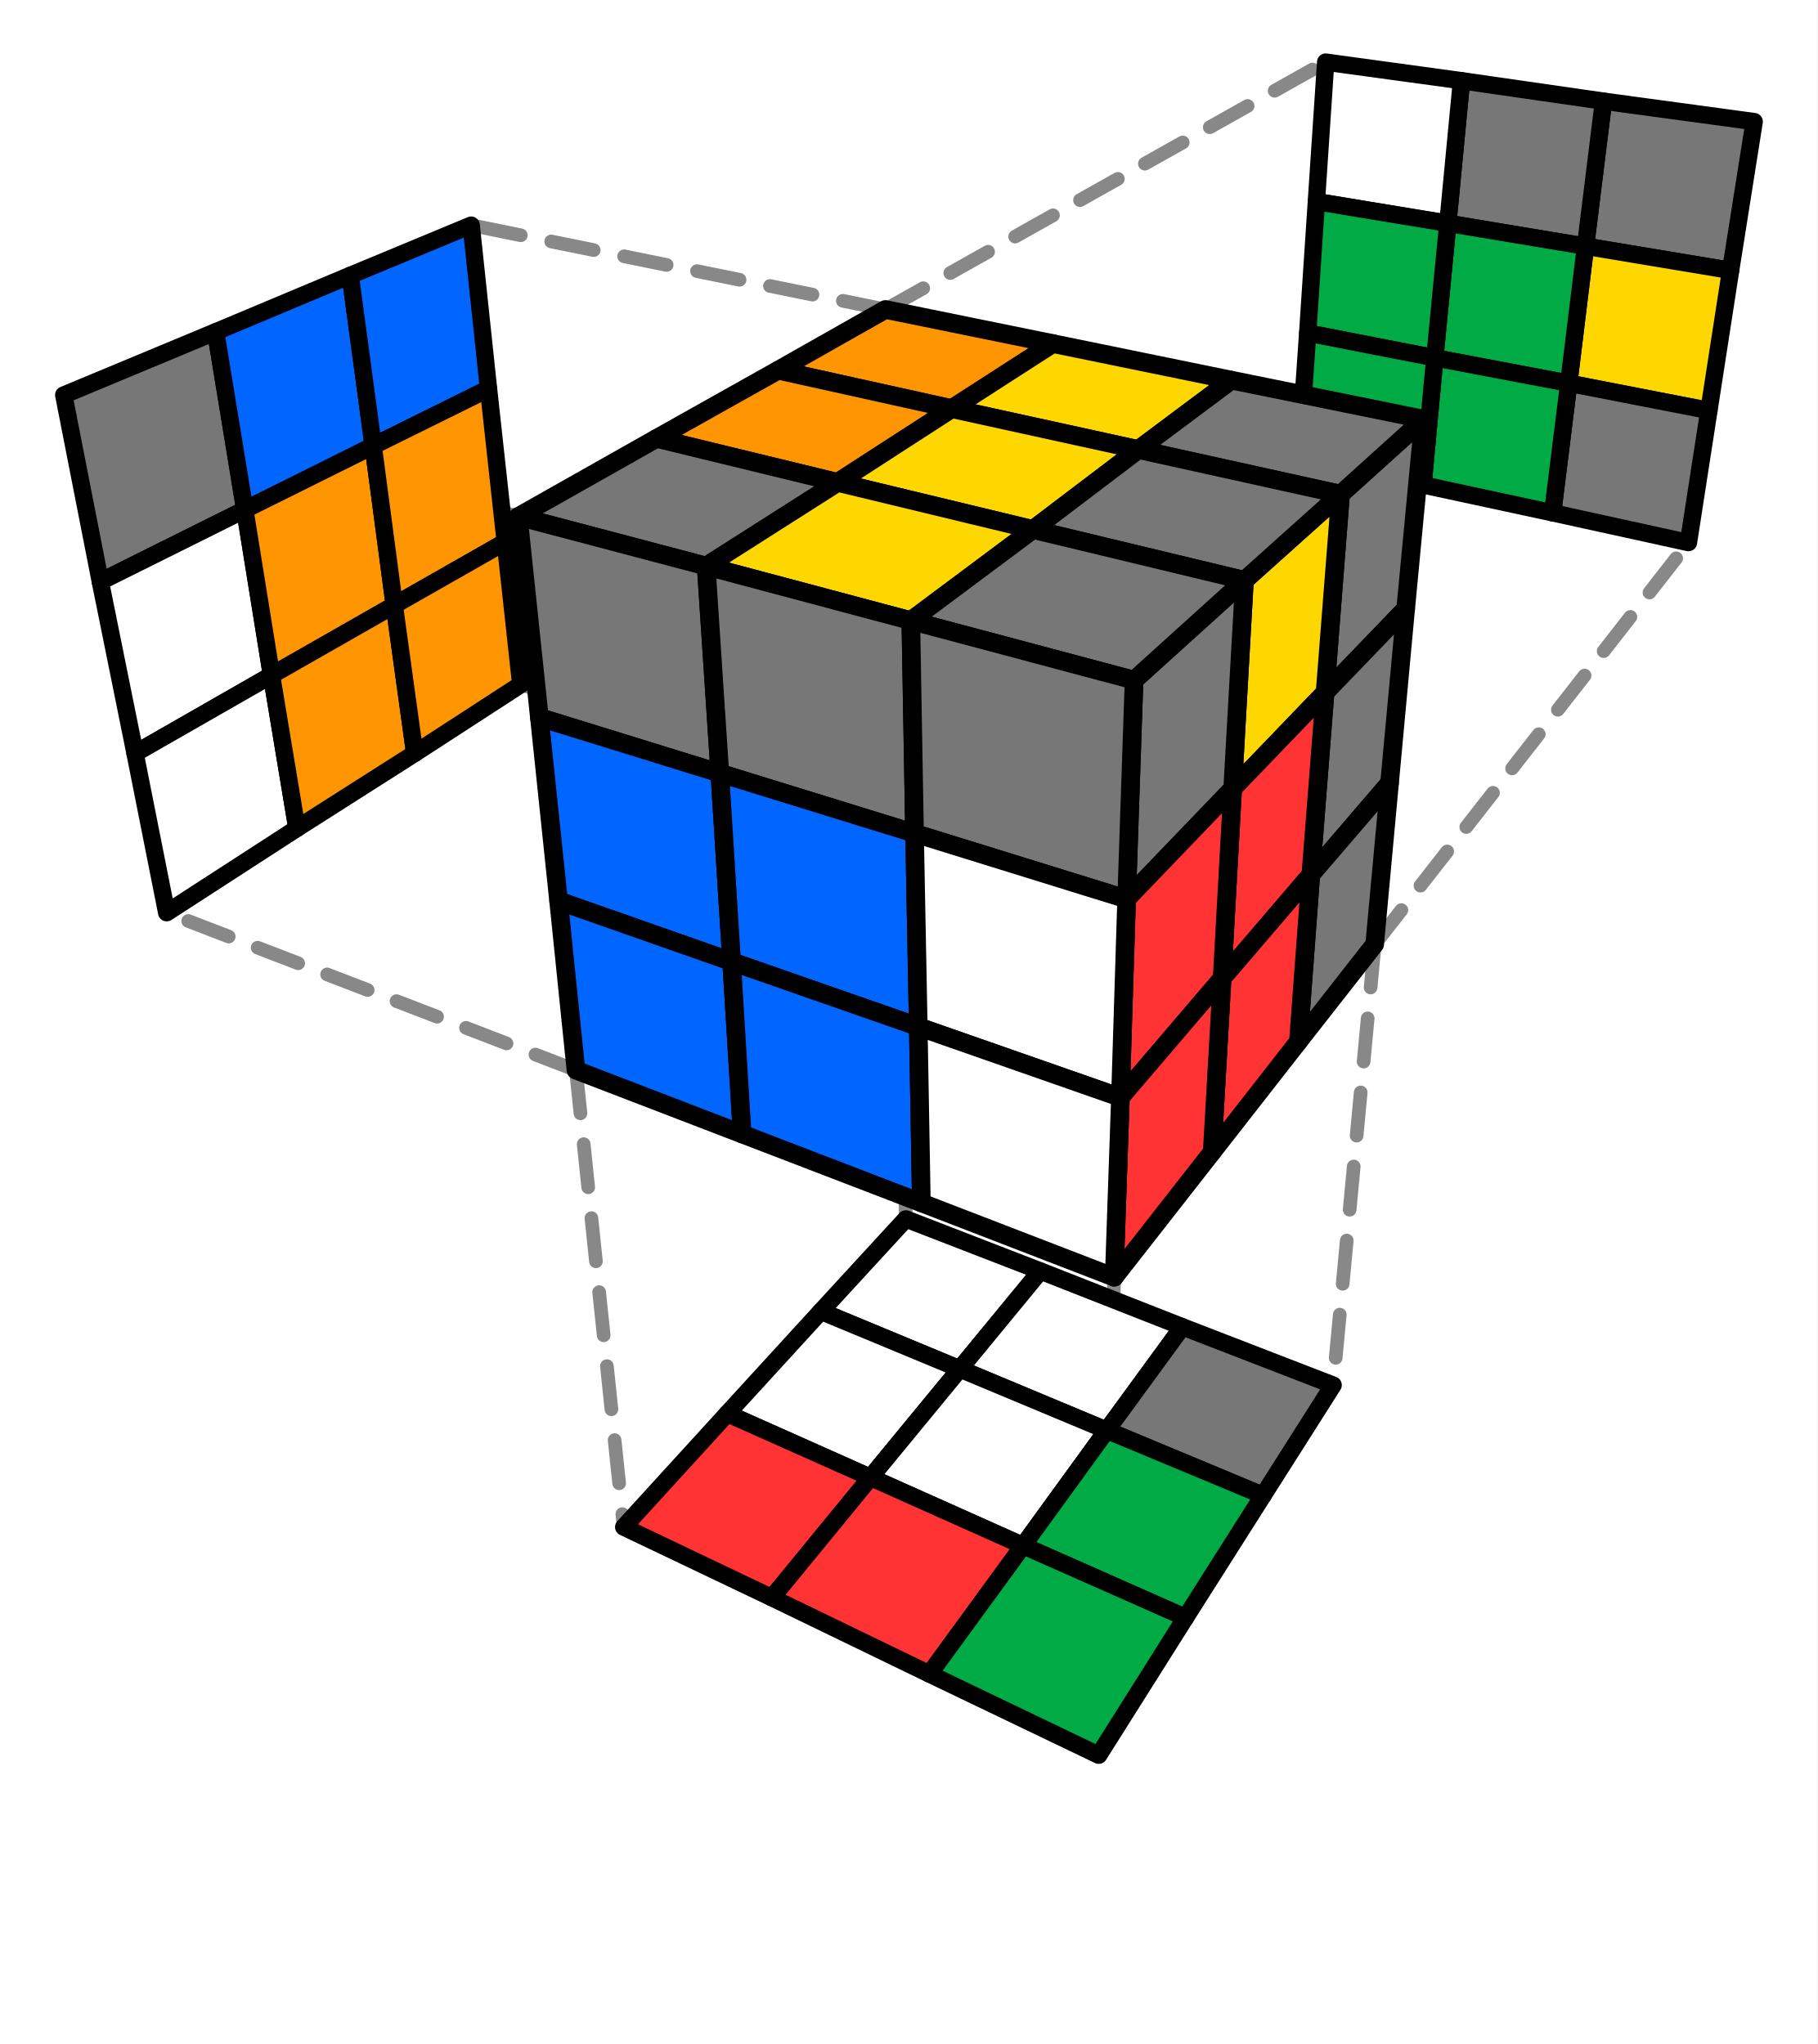
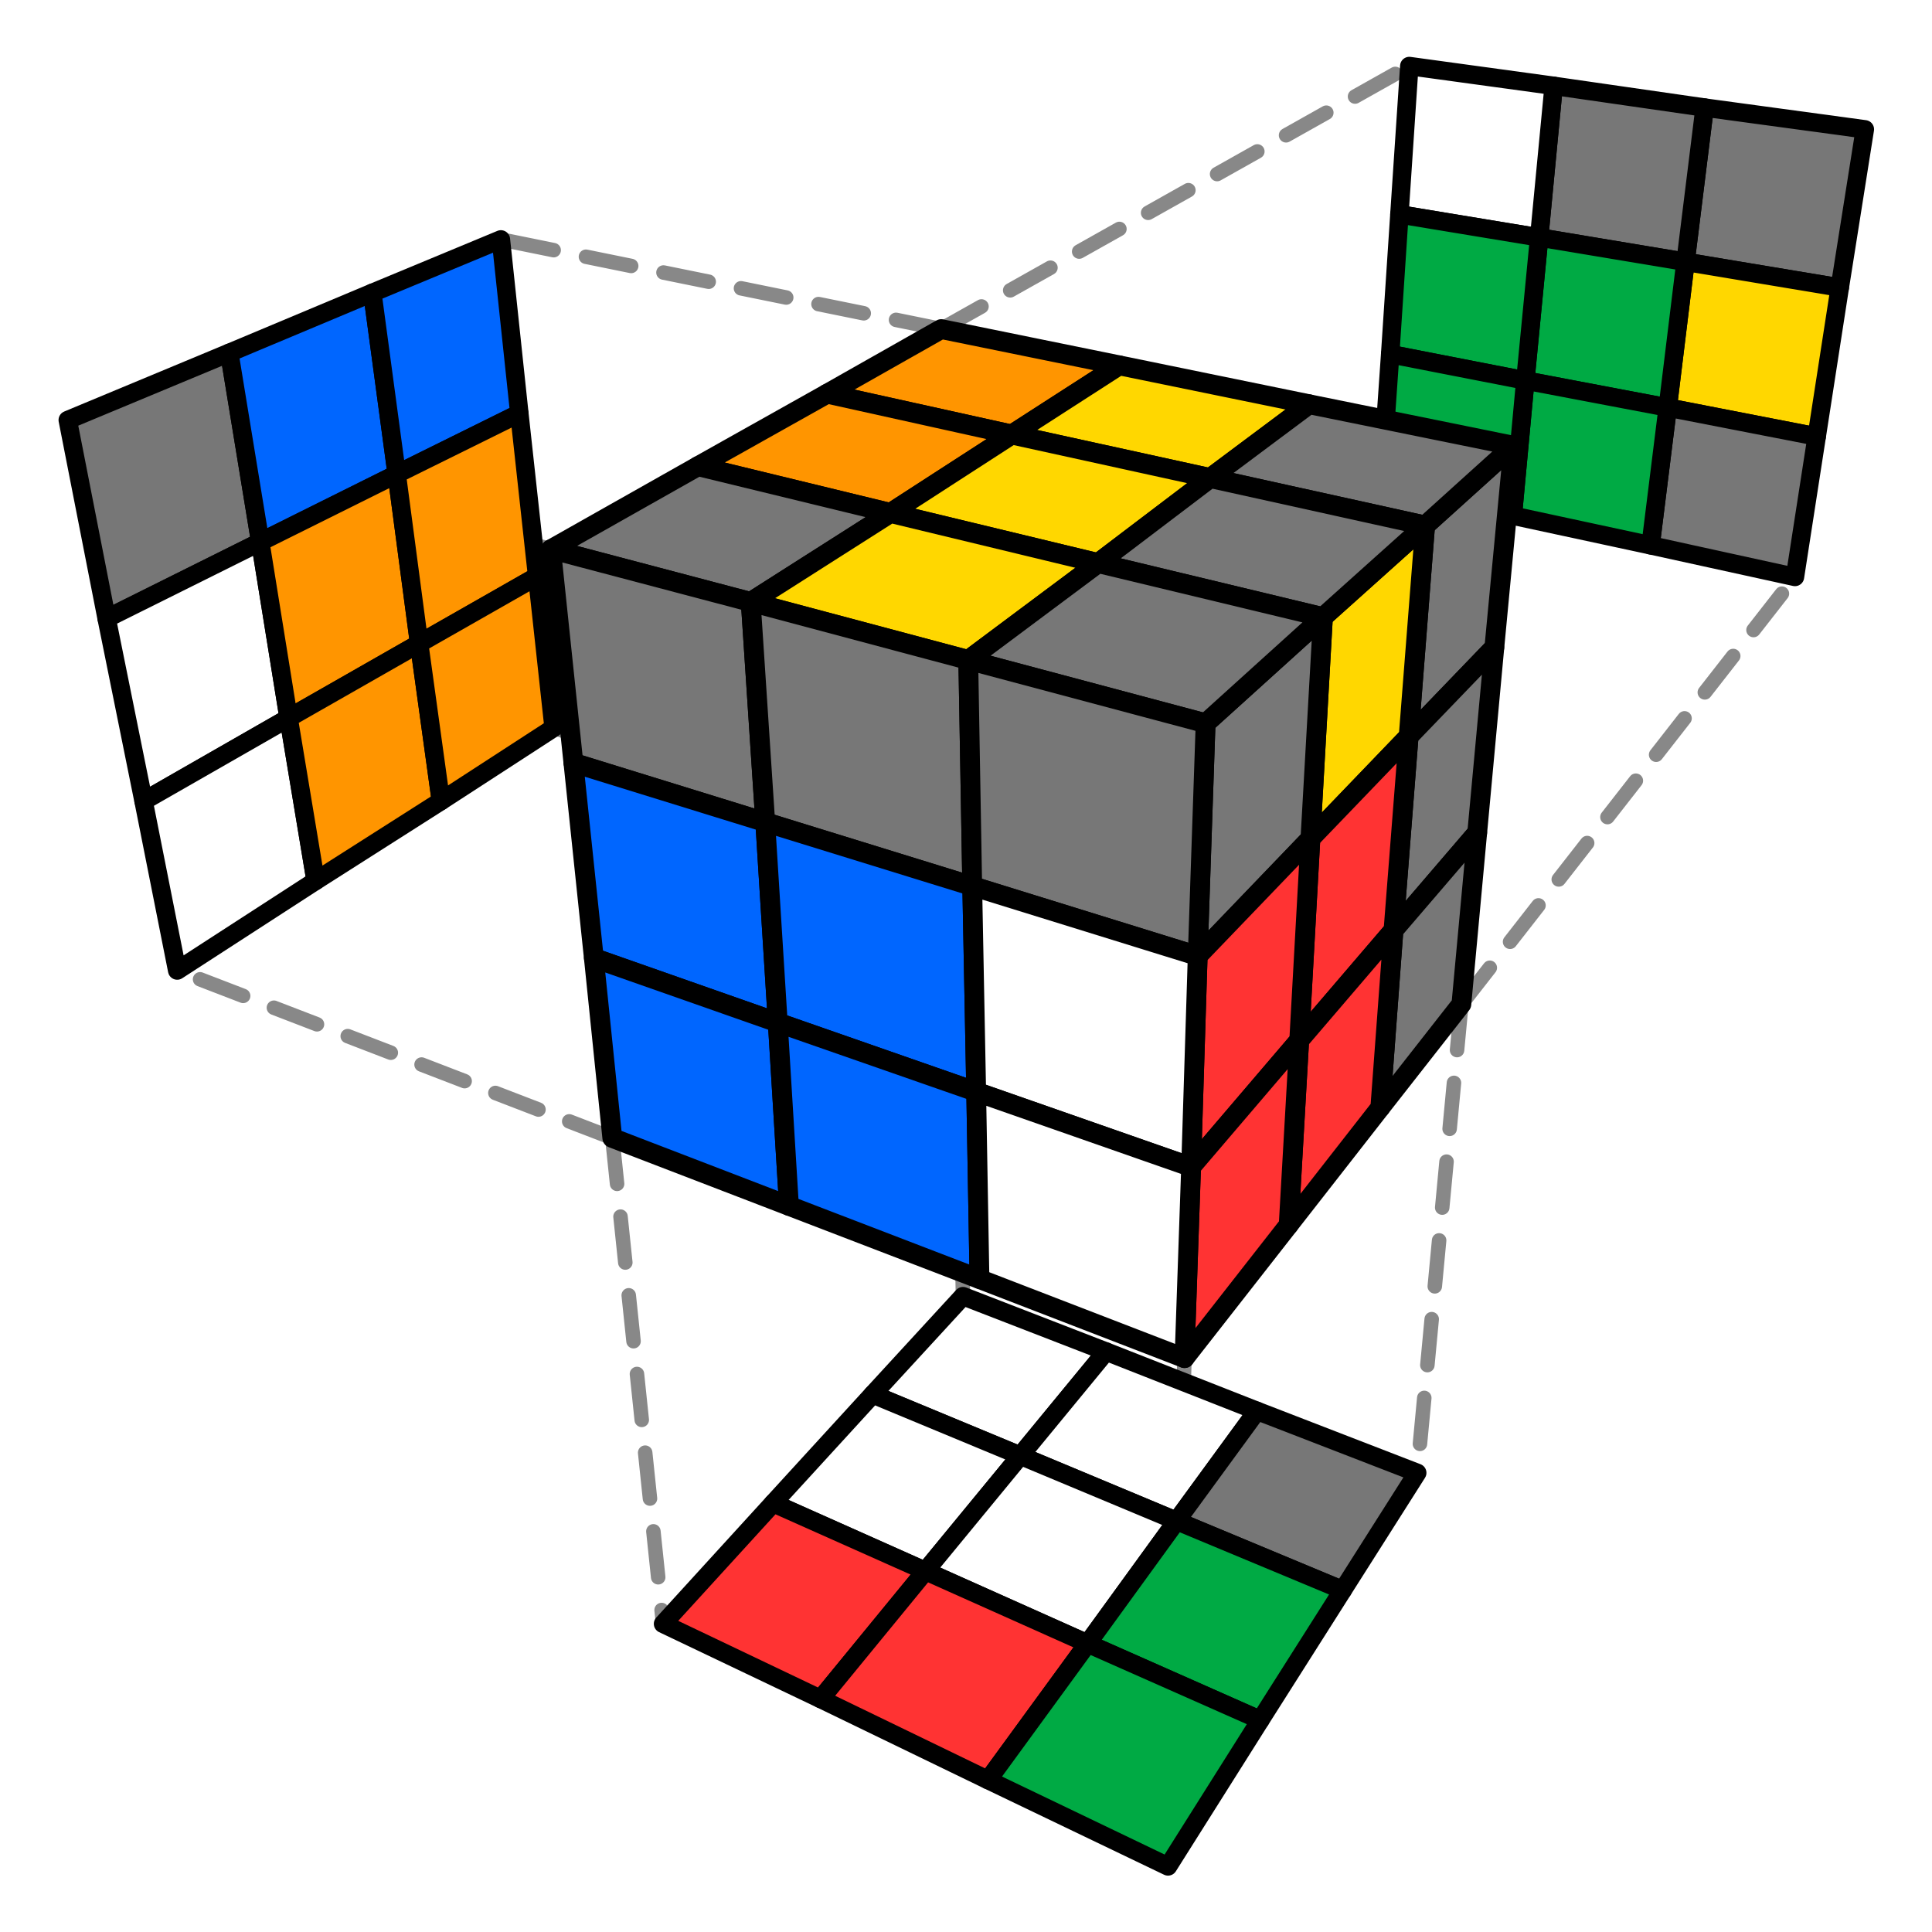
- <svg xmlns="http://www.w3.org/2000/svg" width="240" height="270" viewBox="0 0 240 270">
-   <rect fill="#FFFFFF" width="240" height="270" />
+ <svg xmlns="http://www.w3.org/2000/svg" width="240" height="240" viewBox="0 0 240 240">
+   <rect fill="#FFFFFF" width="240" height="240" />
  <g transform="translate(130.7653,99.34969) scale(81.89226)" style="stroke:#000000;stroke-width:0.028;stroke-linejoin:round;stroke-linecap:round">
    <line x1="-0.761" y1="-0.38" x2="-1.494" y2="-0.576" stroke="#888888" stroke-width="0.022" stroke-dasharray="0.07,0.05" stroke-linecap="round" />
    <line x1="-0.169" y1="-0.714" x2="-0.837" y2="-0.85" stroke="#888888" stroke-width="0.022" stroke-dasharray="0.07,0.05" stroke-linecap="round" />
    <line x1="-0.668" y1="0.513" x2="-1.328" y2="0.259" stroke="#888888" stroke-width="0.022" stroke-dasharray="0.07,0.05" stroke-linecap="round" />
    <line x1="-0.151" y1="0.076" x2="-0.757" y2="-0.109" stroke="#888888" stroke-width="0.022" stroke-dasharray="0.07,0.05" stroke-linecap="round" />
    <line x1="-0.668" y1="0.513" x2="-0.591" y2="1.25" stroke="#888888" stroke-width="0.022" stroke-dasharray="0.07,0.05" stroke-linecap="round" />
    <line x1="0.2" y1="0.847" x2="0.175" y2="1.618" stroke="#888888" stroke-width="0.022" stroke-dasharray="0.07,0.05" stroke-linecap="round" />
    <line x1="-0.151" y1="0.076" x2="-0.136" y2="0.753" stroke="#888888" stroke-width="0.022" stroke-dasharray="0.07,0.05" stroke-linecap="round" />
    <line x1="0.62" y1="0.31" x2="0.553" y2="1.021" stroke="#888888" stroke-width="0.022" stroke-dasharray="0.07,0.05" stroke-linecap="round" />
    <line x1="-0.151" y1="0.076" x2="0.498" y2="-0.474" stroke="#888888" stroke-width="0.022" stroke-dasharray="0.07,0.05" stroke-linecap="round" />
    <line x1="0.62" y1="0.31" x2="1.126" y2="-0.338" stroke="#888888" stroke-width="0.022" stroke-dasharray="0.07,0.05" stroke-linecap="round" />
    <line x1="-0.169" y1="-0.714" x2="0.541" y2="-1.113" stroke="#888888" stroke-width="0.022" stroke-dasharray="0.07,0.05" stroke-linecap="round" />
    <line x1="0.699" y1="-0.537" x2="1.232" y2="-1.017" stroke="#888888" stroke-width="0.022" stroke-dasharray="0.07,0.05" stroke-linecap="round" />
    <polygon fill="#777777" stroke="#000000" points="-1.494,-0.576 -1.249,-0.678 -1.202,-0.391 -1.435,-0.275" />
    <polygon fill="#0066FF" stroke="#000000" points="-1.249,-0.678 -1.032,-0.769 -0.995,-0.494 -1.202,-0.391" />
    <polygon fill="#0066FF" stroke="#000000" points="-1.032,-0.769 -0.837,-0.85 -0.809,-0.586 -0.995,-0.494" />
    <polygon fill="#FFFFFF" stroke="#000000" points="-1.435,-0.275 -1.202,-0.391 -1.159,-0.124 -1.379,0.002" />
    <polygon fill="#FF9500" stroke="#000000" points="-1.202,-0.391 -0.995,-0.494 -0.961,-0.237 -1.159,-0.124" />
    <polygon fill="#FF9500" stroke="#000000" points="-0.995,-0.494 -0.809,-0.586 -0.782,-0.339 -0.961,-0.237" />
    <polygon fill="#FFFFFF" stroke="#000000" points="-1.379,0.002 -1.159,-0.124 -1.118,0.123 -1.328,0.259" />
    <polygon fill="#FF9500" stroke="#000000" points="-1.159,-0.124 -0.961,-0.237 -0.928,0.002 -1.118,0.123" />
    <polygon fill="#FF9500" stroke="#000000" points="-0.961,-0.237 -0.782,-0.339 -0.757,-0.109 -0.928,0.002" />
    <polygon fill="#FFFFFF" stroke="#000000" points="-0.136,0.753 0.081,0.837 -0.049,0.995 -0.273,0.902" />
    <polygon fill="#FFFFFF" stroke="#000000" points="0.081,0.837 0.31,0.927 0.188,1.094 -0.049,0.995" />
    <polygon fill="#777777" stroke="#000000" points="0.31,0.927 0.553,1.021 0.44,1.199 0.188,1.094" />
    <polygon fill="#FFFFFF" stroke="#000000" points="-0.273,0.902 -0.049,0.995 -0.193,1.17 -0.424,1.067" />
    <polygon fill="#FFFFFF" stroke="#000000" points="-0.049,0.995 0.188,1.094 0.053,1.28 -0.193,1.17" />
    <polygon fill="#00AA44" stroke="#000000" points="0.188,1.094 0.44,1.199 0.315,1.396 0.053,1.28" />
    <polygon fill="#FF3333" stroke="#000000" points="-0.424,1.067 -0.193,1.17 -0.352,1.364 -0.591,1.25" />
    <polygon fill="#FF3333" stroke="#000000" points="-0.193,1.17 0.053,1.28 -0.098,1.487 -0.352,1.364" />
    <polygon fill="#00AA44" stroke="#000000" points="0.053,1.28 0.315,1.396 0.175,1.618 -0.098,1.487" />
    <polygon fill="#777777" stroke="#000000" points="1.232,-1.017 0.989,-1.05 0.96,-0.816 1.194,-0.777" />
    <polygon fill="#777777" stroke="#000000" points="0.989,-1.05 0.76,-1.083 0.738,-0.853 0.96,-0.816" />
    <polygon fill="#FFFFFF" stroke="#000000" points="0.76,-1.083 0.541,-1.113 0.526,-0.888 0.738,-0.853" />
    <polygon fill="#FFD700" stroke="#000000" points="1.194,-0.777 0.96,-0.816 0.933,-0.595 1.159,-0.551" />
    <polygon fill="#00AA44" stroke="#000000" points="0.96,-0.816 0.738,-0.853 0.717,-0.636 0.933,-0.595" />
    <polygon fill="#00AA44" stroke="#000000" points="0.738,-0.853 0.526,-0.888 0.512,-0.676 0.717,-0.636" />
    <polygon fill="#777777" stroke="#000000" points="1.159,-0.551 0.933,-0.595 0.907,-0.386 1.126,-0.338" />
    <polygon fill="#00AA44" stroke="#000000" points="0.933,-0.595 0.717,-0.636 0.698,-0.431 0.907,-0.386" />
    <polygon fill="#00AA44" stroke="#000000" points="0.717,-0.636 0.512,-0.676 0.498,-0.474 0.698,-0.431" />
    <polygon fill="#777777" stroke="#000000" stroke-width="0.03" points="0.699,-0.537 0.565,-0.416 0.54,-0.096 0.67,-0.231" />
    <polygon fill="#FFD700" stroke="#000000" stroke-width="0.03" points="0.565,-0.416 0.41,-0.277 0.391,0.059 0.54,-0.096" />
    <polygon fill="#777777" stroke="#000000" stroke-width="0.03" points="0.41,-0.277 0.232,-0.116 0.22,0.237 0.391,0.059" />
    <polygon fill="#777777" stroke="#000000" stroke-width="0.03" points="0.67,-0.231 0.54,-0.096 0.517,0.198 0.644,0.05" />
    <polygon fill="#FF3333" stroke="#000000" stroke-width="0.03" points="0.54,-0.096 0.391,0.059 0.374,0.365 0.517,0.198" />
    <polygon fill="#FF3333" stroke="#000000" stroke-width="0.03" points="0.391,0.059 0.22,0.237 0.21,0.557 0.374,0.365" />
    <polygon fill="#777777" stroke="#000000" stroke-width="0.03" points="0.644,0.05 0.517,0.198 0.497,0.467 0.62,0.31" />
    <polygon fill="#FF3333" stroke="#000000" stroke-width="0.03" points="0.517,0.198 0.374,0.365 0.358,0.645 0.497,0.467" />
    <polygon fill="#FF3333" stroke="#000000" stroke-width="0.03" points="0.374,0.365 0.21,0.557 0.2,0.847 0.358,0.645" />
    <polygon fill="#FF9500" stroke="#000000" stroke-width="0.03" points="-0.169,-0.714 0.101,-0.659 -0.062,-0.554 -0.342,-0.616" />
    <polygon fill="#FFD700" stroke="#000000" stroke-width="0.03" points="0.101,-0.659 0.389,-0.6 0.239,-0.488 -0.062,-0.554" />
    <polygon fill="#777777" stroke="#000000" stroke-width="0.03" points="0.389,-0.6 0.699,-0.537 0.565,-0.416 0.239,-0.488" />
    <polygon fill="#FF9500" stroke="#000000" stroke-width="0.03" points="-0.342,-0.616 -0.062,-0.554 -0.246,-0.435 -0.538,-0.506" />
    <polygon fill="#FFD700" stroke="#000000" stroke-width="0.03" points="-0.062,-0.554 0.239,-0.488 0.069,-0.359 -0.246,-0.435" />
    <polygon fill="#777777" stroke="#000000" stroke-width="0.03" points="0.239,-0.488 0.565,-0.416 0.41,-0.277 0.069,-0.359" />
    <polygon fill="#777777" stroke="#000000" stroke-width="0.03" points="-0.538,-0.506 -0.246,-0.435 -0.458,-0.3 -0.761,-0.38" />
    <polygon fill="#FFD700" stroke="#000000" stroke-width="0.03" points="-0.246,-0.435 0.069,-0.359 -0.128,-0.212 -0.458,-0.3" />
    <polygon fill="#777777" stroke="#000000" stroke-width="0.03" points="0.069,-0.359 0.41,-0.277 0.232,-0.116 -0.128,-0.212" />
    <polygon fill="#777777" stroke="#000000" stroke-width="0.03" points="-0.761,-0.38 -0.458,-0.3 -0.436,0.034 -0.727,-0.056" />
    <polygon fill="#777777" stroke="#000000" stroke-width="0.03" points="-0.458,-0.3 -0.128,-0.212 -0.122,0.131 -0.436,0.034" />
    <polygon fill="#777777" stroke="#000000" stroke-width="0.03" points="-0.128,-0.212 0.232,-0.116 0.22,0.237 -0.122,0.131" />
    <polygon fill="#0066FF" stroke="#000000" stroke-width="0.03" points="-0.727,-0.056 -0.436,0.034 -0.417,0.338 -0.696,0.24" />
    <polygon fill="#0066FF" stroke="#000000" stroke-width="0.03" points="-0.436,0.034 -0.122,0.131 -0.116,0.443 -0.417,0.338" />
    <polygon fill="#FFFFFF" stroke="#000000" stroke-width="0.03" points="-0.122,0.131 0.22,0.237 0.21,0.557 -0.116,0.443" />
    <polygon fill="#0066FF" stroke="#000000" stroke-width="0.03" points="-0.696,0.24 -0.417,0.338 -0.4,0.616 -0.668,0.513" />
    <polygon fill="#0066FF" stroke="#000000" stroke-width="0.03" points="-0.417,0.338 -0.116,0.443 -0.111,0.727 -0.4,0.616" />
    <polygon fill="#FFFFFF" stroke="#000000" stroke-width="0.03" points="-0.116,0.443 0.21,0.557 0.2,0.847 -0.111,0.727" />
  </g>
</svg>
